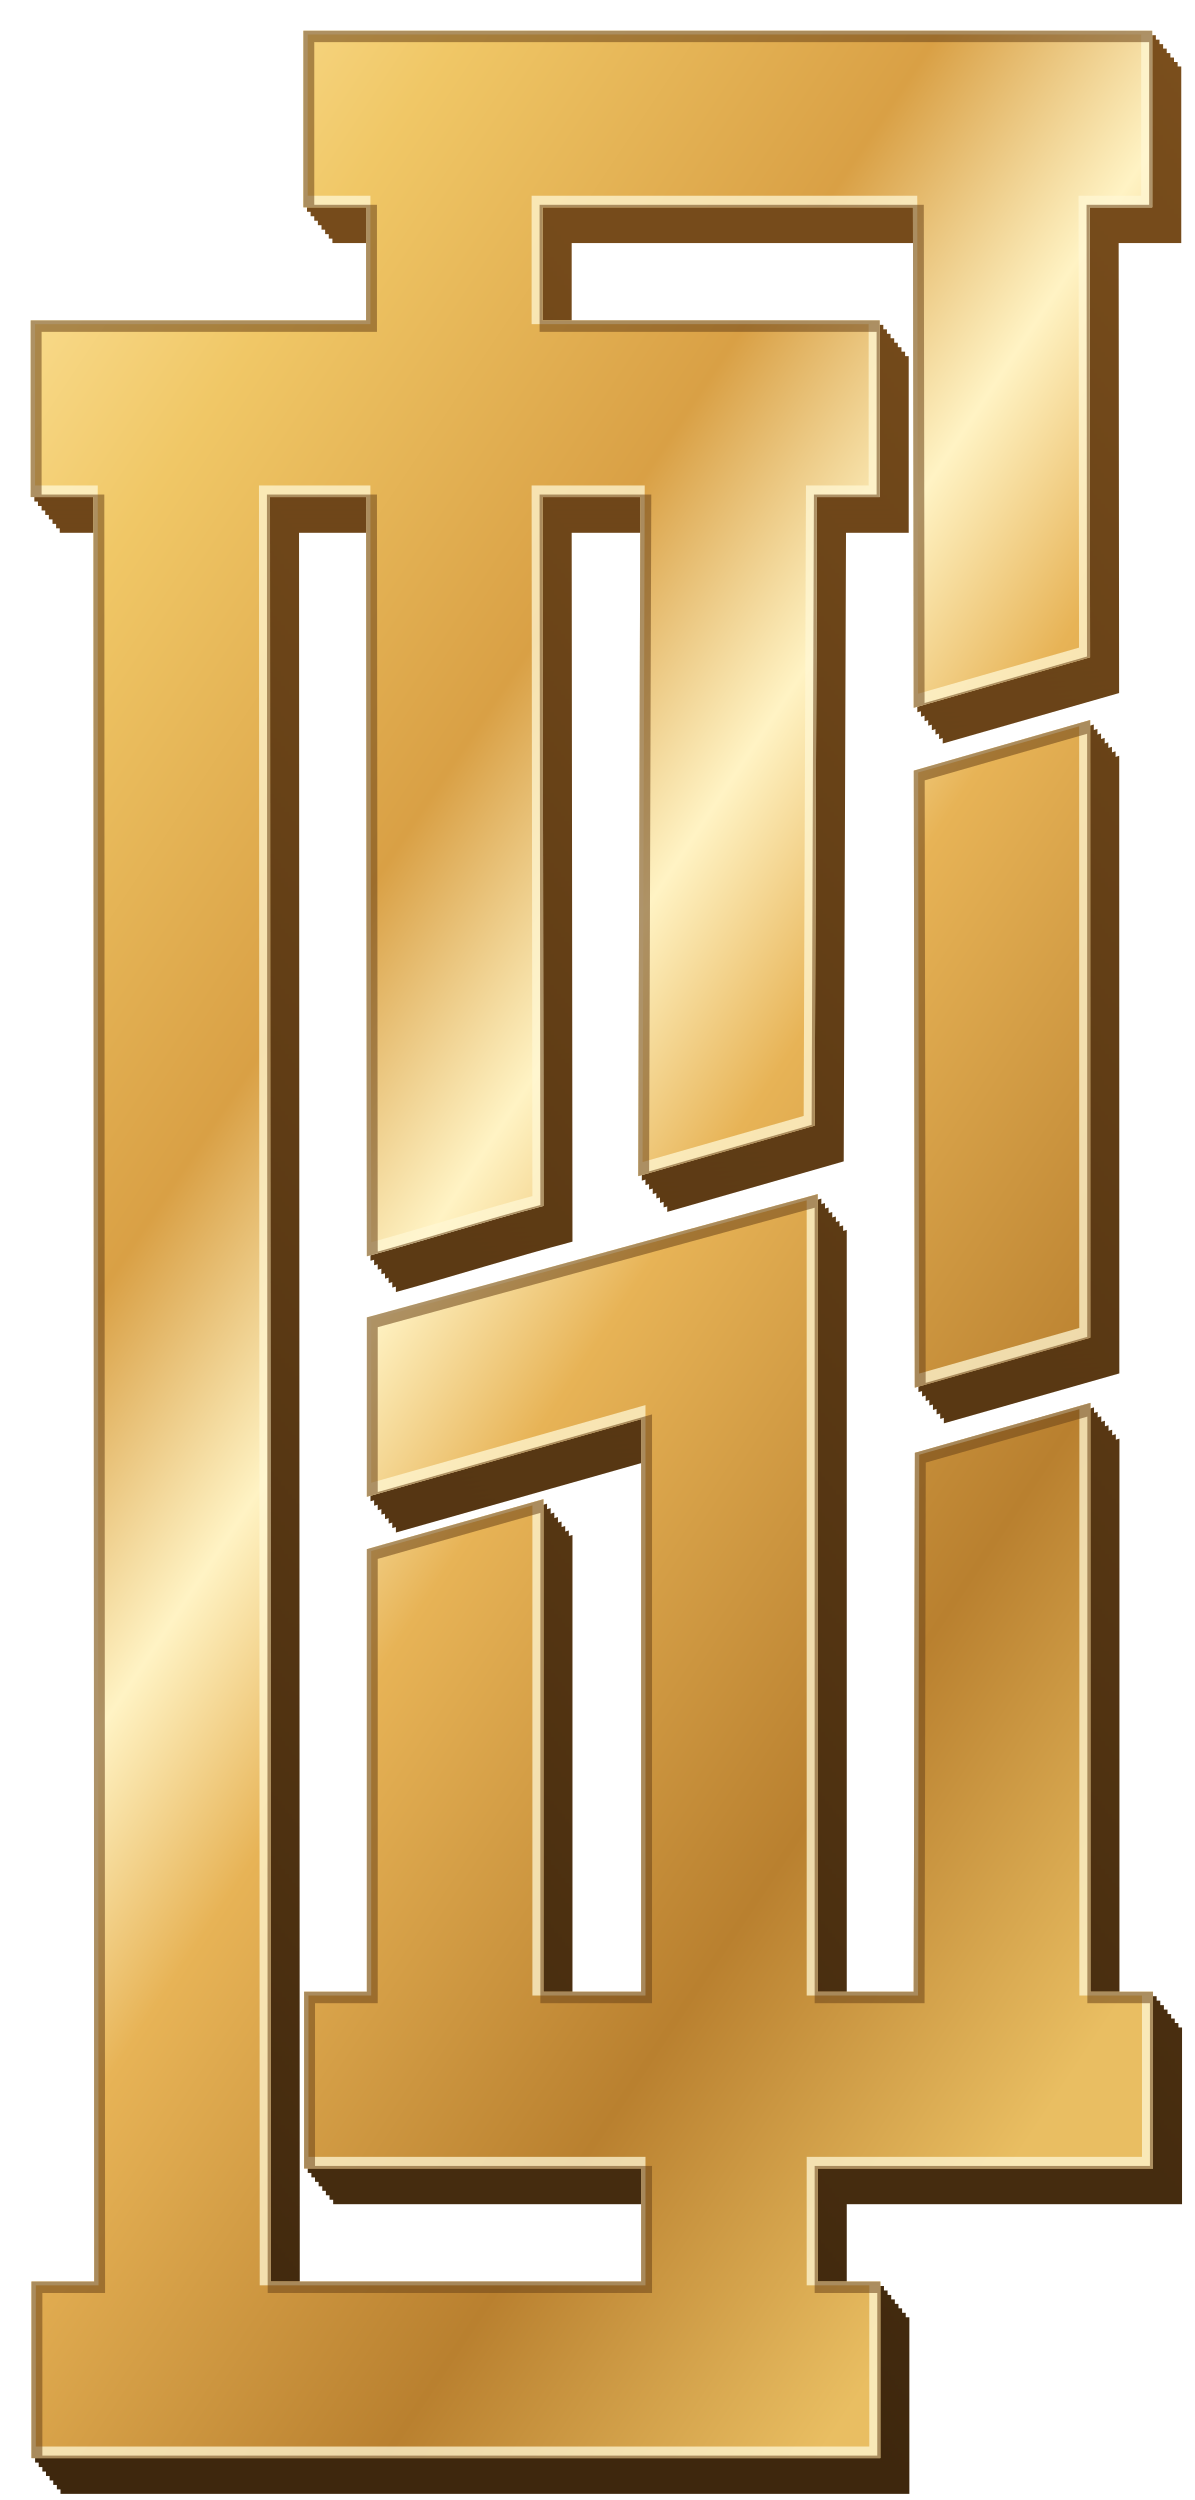
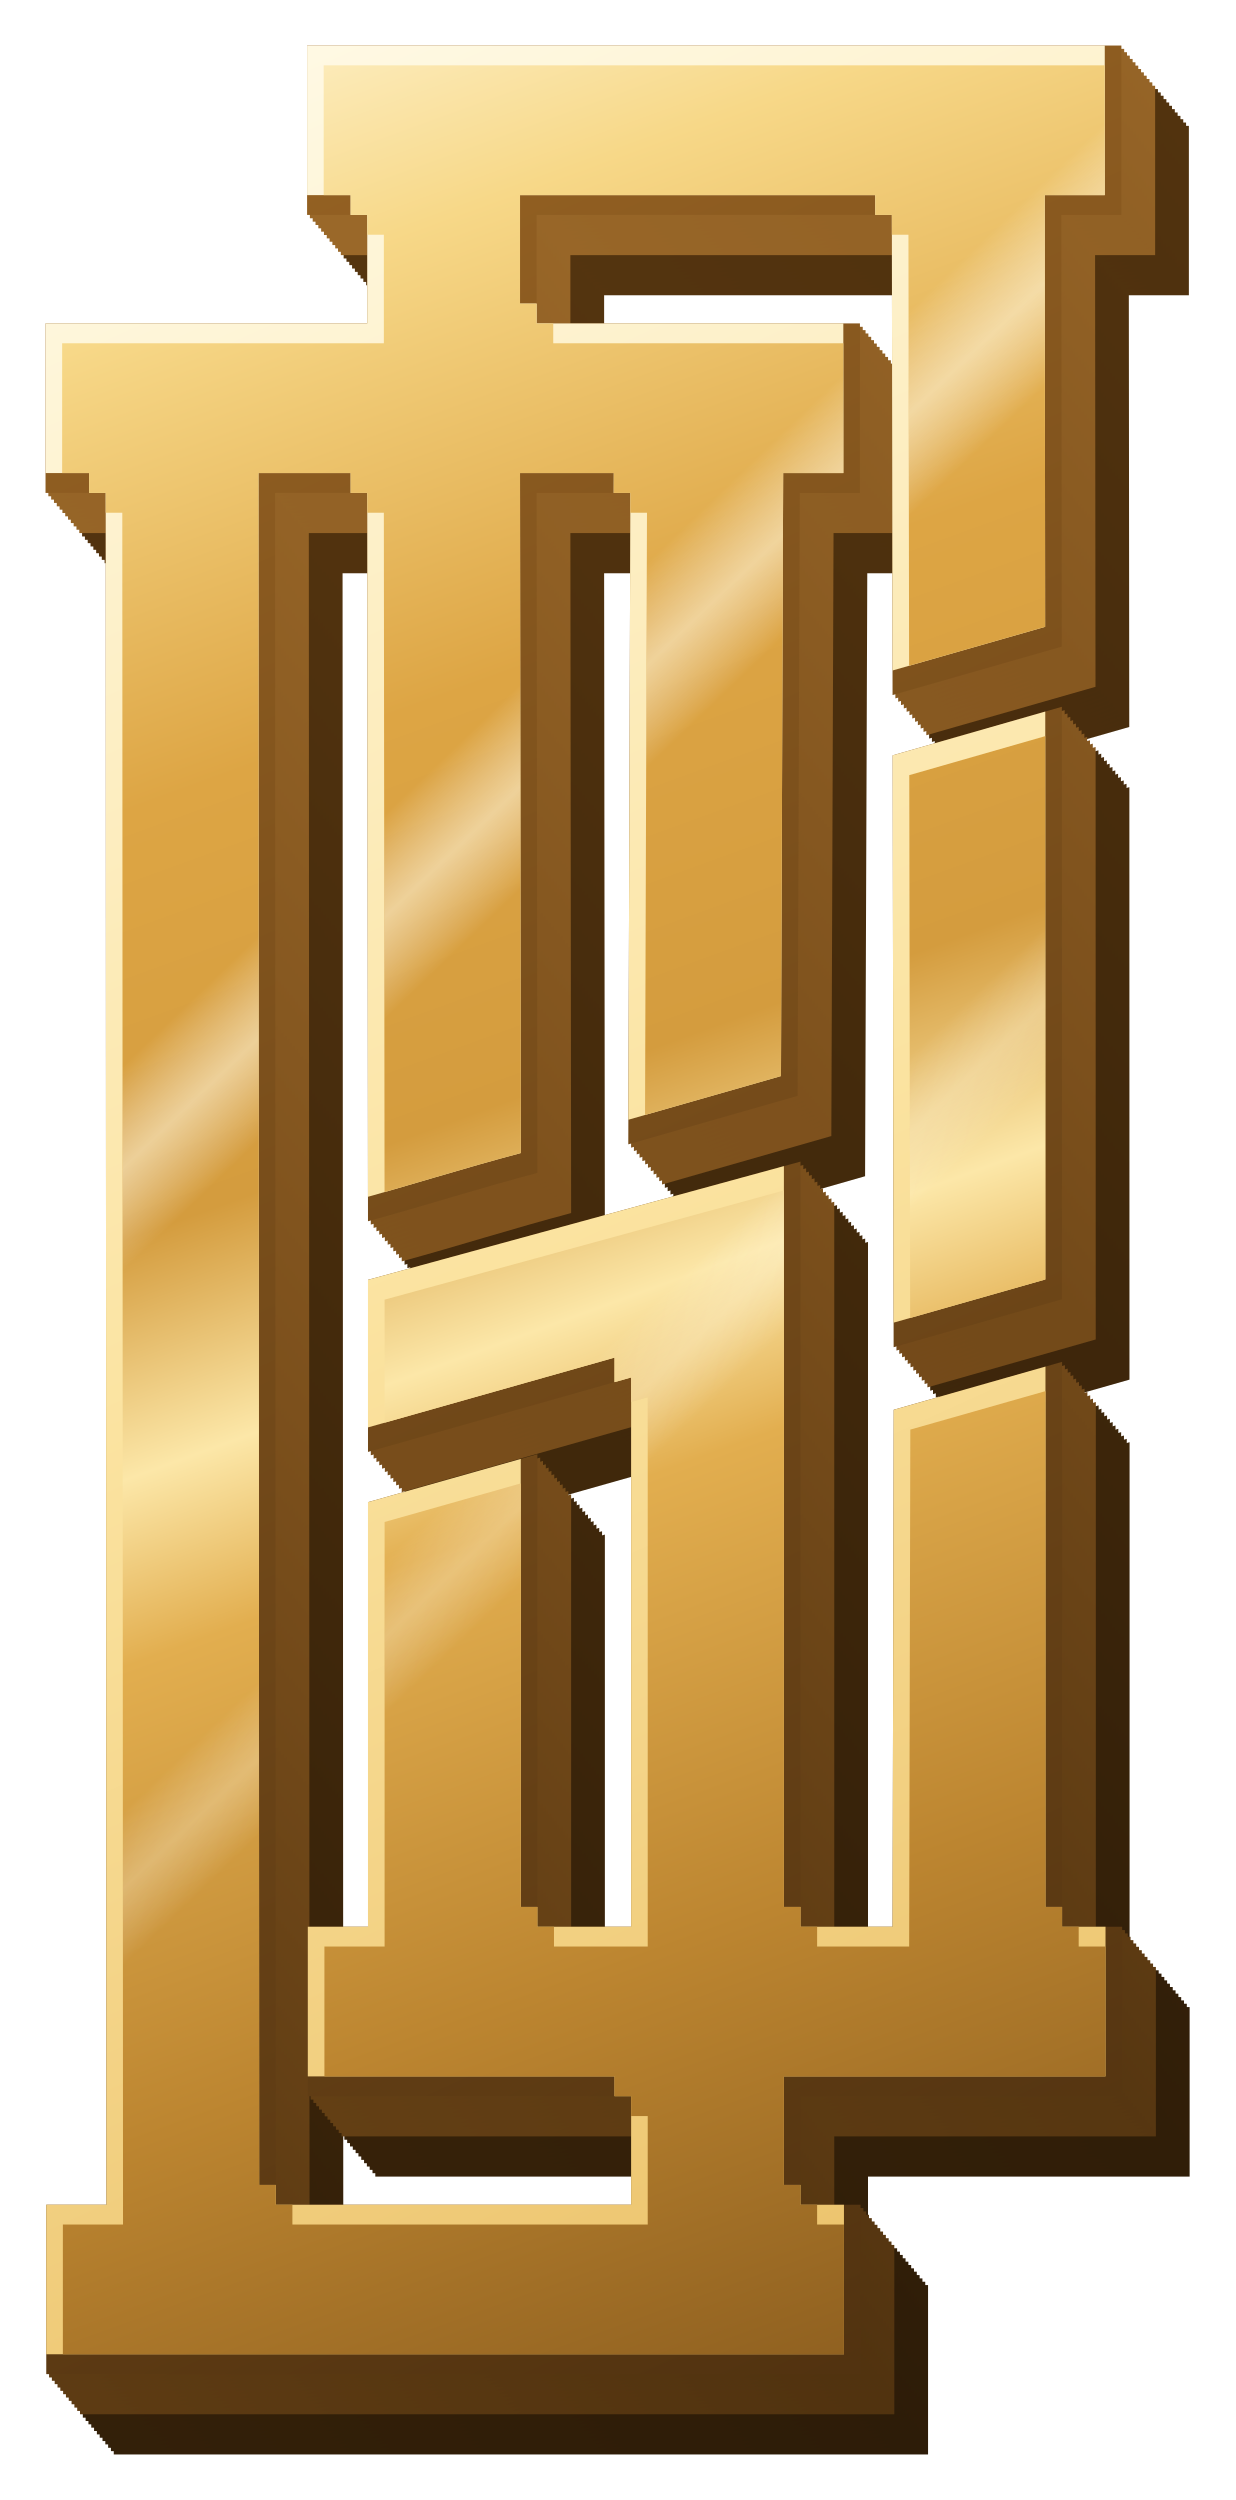
- <svg xmlns="http://www.w3.org/2000/svg" viewBox="198.588 57.177 42.795 89.538" role="img">
+ <svg xmlns="http://www.w3.org/2000/svg" viewBox="197.988 56.577 46.115 93.338" role="img">
  <defs>
    <path id="m" d="M 209.453 58.277 L 239.855 58.277 L 239.855 64.602 L 237.613 64.602 L 237.629 80.719 L 231.312 82.527 L 231.285 64.602 L 218.023 64.602 L 218.023 68.652 L 230.094 68.652 L 230.094 74.98 L 227.848 74.98 L 227.766 97.492 L 221.445 99.301 L 221.523 74.98 L 218.023 74.98 L 218.051 100.367 C 215.855 100.949 213.91 101.574 211.727 102.172 L 211.699 74.98 L 208.258 74.98 L 208.285 138.891 L 221.551 138.891 L 221.551 134.84 L 209.48 134.84 L 209.48 128.512 L 211.727 128.512 L 211.727 112.66 L 218.051 110.871 L 218.051 128.512 L 221.551 128.512 L 221.551 108.004 L 211.727 110.785 L 211.727 104.359 L 227.875 99.945 L 227.875 128.512 L 231.312 128.512 L 231.355 109.211 L 237.641 107.422 L 237.641 128.512 L 239.883 128.512 L 239.883 134.84 L 227.875 134.84 L 227.875 138.891 L 230.117 138.891 L 230.117 145.215 L 199.715 145.215 L 199.715 138.891 L 201.961 138.891 L 201.934 74.98 L 199.688 74.98 L 199.688 68.652 L 211.699 68.652 L 211.699 64.602 L 209.453 64.602 Z M 231.316 84.777 L 237.633 82.965 L 237.637 105.086 L 231.352 106.875 Z M 231.316 84.777 " />
-     <linearGradient id="face" x1="0" y1="0" x2=".7" y2="1">
-       <stop offset="0" stop-color="#FFE9A6" />
-       <stop offset=".18" stop-color="#F0C766" />
-       <stop offset=".38" stop-color="#D9A045" />
-       <stop offset=".5" stop-color="#FFF3C4" />
-       <stop offset=".6" stop-color="#E7B356" />
-       <stop offset=".82" stop-color="#B9802F" />
-       <stop offset="1" stop-color="#E9BE62" />
-     </linearGradient>
-     <linearGradient id="lado" x1="0" y1="0" x2="0" y2="1">
-       <stop offset="0" stop-color="#7A4E1C" />
-       <stop offset=".5" stop-color="#5C3A14" />
-       <stop offset="1" stop-color="#3E270D" />
-     </linearGradient>
    <clipPath id="cp">
      <use href="#m" />
    </clipPath>
+     <clipPath id="cpIn">
+       <use href="#m" transform="translate(.62 .74)" />
+     </clipPath>
+     <clipPath id="cpIn2">
+       <use href="#m" transform="translate(-.62 -.74)" />
+     </clipPath>
+     <linearGradient id="face" gradientUnits="userSpaceOnUse" x1="200" y1="58" x2="232" y2="146">
+       <stop offset="0" stop-color="#FFF6D6" />
+       <stop offset=".12" stop-color="#F7D888" />
+       <stop offset=".3" stop-color="#DDA544" />
+       <stop offset=".46" stop-color="#D49C3E" />
+       <stop offset=".55" stop-color="#FCE7A8" />
+       <stop offset=".62" stop-color="#E2AE4F" />
+       <stop offset=".8" stop-color="#BC8530" />
+       <stop offset="1" stop-color="#8A5C1E" />
+     </linearGradient>
+     <linearGradient id="spec" gradientUnits="userSpaceOnUse" x1="196" y1="70" x2="244" y2="120">
+       <stop offset="0" stop-color="#fff" stop-opacity="0" />
+       <stop offset=".34" stop-color="#fff" stop-opacity="0" />
+       <stop offset=".38" stop-color="#FFF8E1" stop-opacity=".55" />
+       <stop offset=".42" stop-color="#fff" stop-opacity="0" />
+       <stop offset=".63" stop-color="#fff" stop-opacity="0" />
+       <stop offset=".66" stop-color="#FFF8E1" stop-opacity=".3" />
+       <stop offset=".69" stop-color="#fff" stop-opacity="0" />
+     </linearGradient>
+     <linearGradient id="bevL" gradientUnits="userSpaceOnUse" x1="200" y1="58" x2="240" y2="146">
+       <stop offset="0" stop-color="#FFFBEA" />
+       <stop offset=".5" stop-color="#FBE3A0" />
+       <stop offset="1" stop-color="#E9BD62" />
+     </linearGradient>
+     <linearGradient id="bevD" gradientUnits="userSpaceOnUse" x1="200" y1="58" x2="240" y2="146">
+       <stop offset="0" stop-color="#9A6524" />
+       <stop offset="1" stop-color="#4E300F" />
+     </linearGradient>
+     <linearGradient id="lado1" gradientUnits="userSpaceOnUse" x1="200" y1="58" x2="240" y2="148">
+       <stop offset="0" stop-color="#5A3810" />
+       <stop offset="1" stop-color="#2A1A07" />
+     </linearGradient>
+     <linearGradient id="lado2" gradientUnits="userSpaceOnUse" x1="200" y1="58" x2="240" y2="148">
+       <stop offset="0" stop-color="#A26E2C" />
+       <stop offset=".5" stop-color="#7C501C" />
+       <stop offset="1" stop-color="#4A2E0D" />
+     </linearGradient>
  </defs>
-   <use href="#m" transform="translate(1.04 1.28)" fill="url(#lado)" />
-   <use href="#m" transform="translate(0.91 1.12)" fill="url(#lado)" />
-   <use href="#m" transform="translate(0.78 0.96)" fill="url(#lado)" />
-   <use href="#m" transform="translate(0.65 0.80)" fill="url(#lado)" />
-   <use href="#m" transform="translate(0.52 0.64)" fill="url(#lado)" />
-   <use href="#m" transform="translate(0.39 0.48)" fill="url(#lado)" />
-   <use href="#m" transform="translate(0.26 0.32)" fill="url(#lado)" />
-   <use href="#m" transform="translate(0.13 0.16)" fill="url(#lado)" />
-   <use href="#m" fill="url(#face)" />
-   <g clip-path="url(#cp)" fill="none">
-     <use href="#m" stroke="#FFF6D2" stroke-opacity=".75" stroke-width=".55" transform="translate(-.12 -.14)" />
-     <use href="#m" stroke="#6B4418" stroke-opacity=".55" stroke-width=".5" transform="translate(.14 .16)" />
+   <use href="#m" transform="translate(2.520 3.000)" fill="url(#lado1)" />
+   <use href="#m" transform="translate(2.415 2.875)" fill="url(#lado1)" />
+   <use href="#m" transform="translate(2.310 2.750)" fill="url(#lado1)" />
+   <use href="#m" transform="translate(2.205 2.625)" fill="url(#lado1)" />
+   <use href="#m" transform="translate(2.100 2.500)" fill="url(#lado1)" />
+   <use href="#m" transform="translate(1.995 2.375)" fill="url(#lado1)" />
+   <use href="#m" transform="translate(1.890 2.250)" fill="url(#lado1)" />
+   <use href="#m" transform="translate(1.785 2.125)" fill="url(#lado1)" />
+   <use href="#m" transform="translate(1.680 2.000)" fill="url(#lado1)" />
+   <use href="#m" transform="translate(1.575 1.875)" fill="url(#lado1)" />
+   <use href="#m" transform="translate(1.470 1.750)" fill="url(#lado1)" />
+   <use href="#m" transform="translate(1.365 1.625)" fill="url(#lado1)" />
+   <use href="#m" transform="translate(1.260 1.500)" fill="url(#lado2)" />
+   <use href="#m" transform="translate(1.155 1.375)" fill="url(#lado2)" />
+   <use href="#m" transform="translate(1.050 1.250)" fill="url(#lado2)" />
+   <use href="#m" transform="translate(0.945 1.125)" fill="url(#lado2)" />
+   <use href="#m" transform="translate(0.840 1.000)" fill="url(#lado2)" />
+   <use href="#m" transform="translate(0.735 0.875)" fill="url(#lado2)" />
+   <use href="#m" transform="translate(0.630 0.750)" fill="url(#lado2)" />
+   <use href="#m" transform="translate(0.525 0.625)" fill="url(#lado2)" />
+   <use href="#m" transform="translate(0.420 0.500)" fill="url(#lado2)" />
+   <use href="#m" transform="translate(0.315 0.375)" fill="url(#lado2)" />
+   <use href="#m" transform="translate(0.210 0.250)" fill="url(#lado2)" />
+   <use href="#m" transform="translate(0.105 0.125)" fill="url(#lado2)" />
+   <g clip-path="url(#cp)">
+     <use href="#m" fill="url(#bevD)" />
+     <g clip-path="url(#cpIn2)">
+       <use href="#m" fill="url(#bevL)" />
+     </g>
+     <g clip-path="url(#cpIn2)">
+       <g clip-path="url(#cpIn)">
+         <use href="#m" fill="url(#face)" />
+         <use href="#m" fill="url(#spec)" />
+       </g>
+     </g>
  </g>
</svg>
